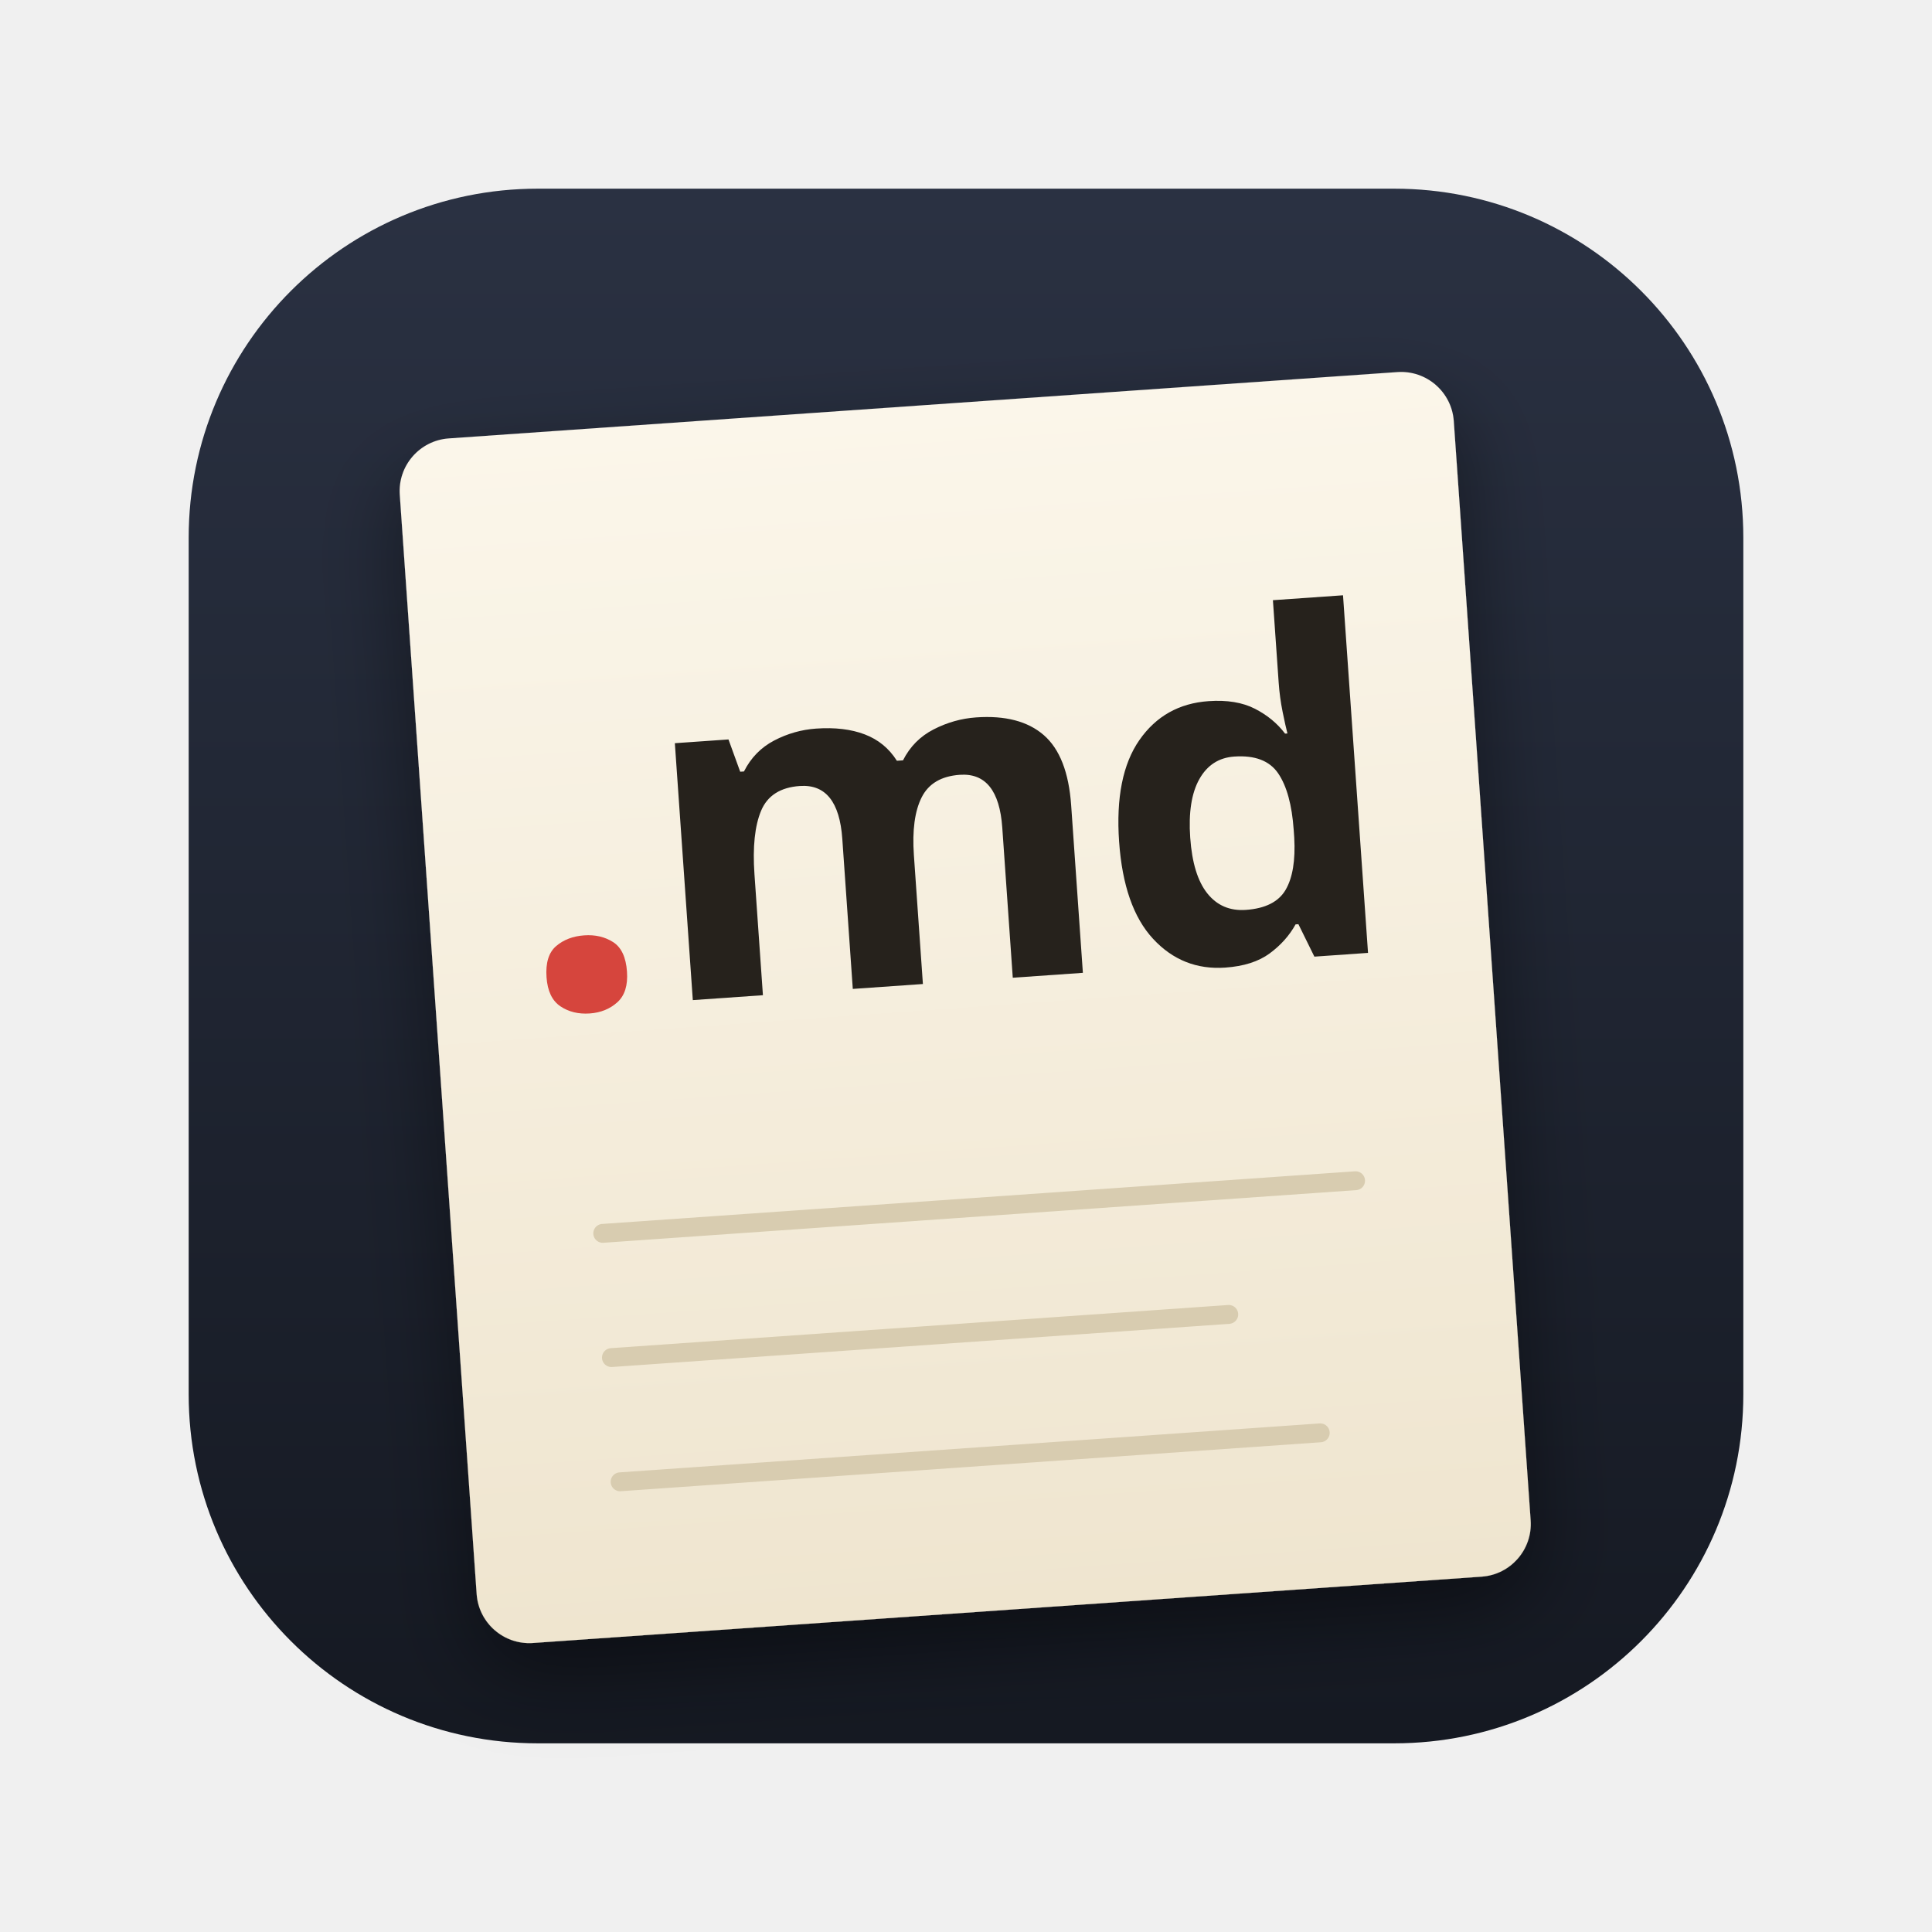
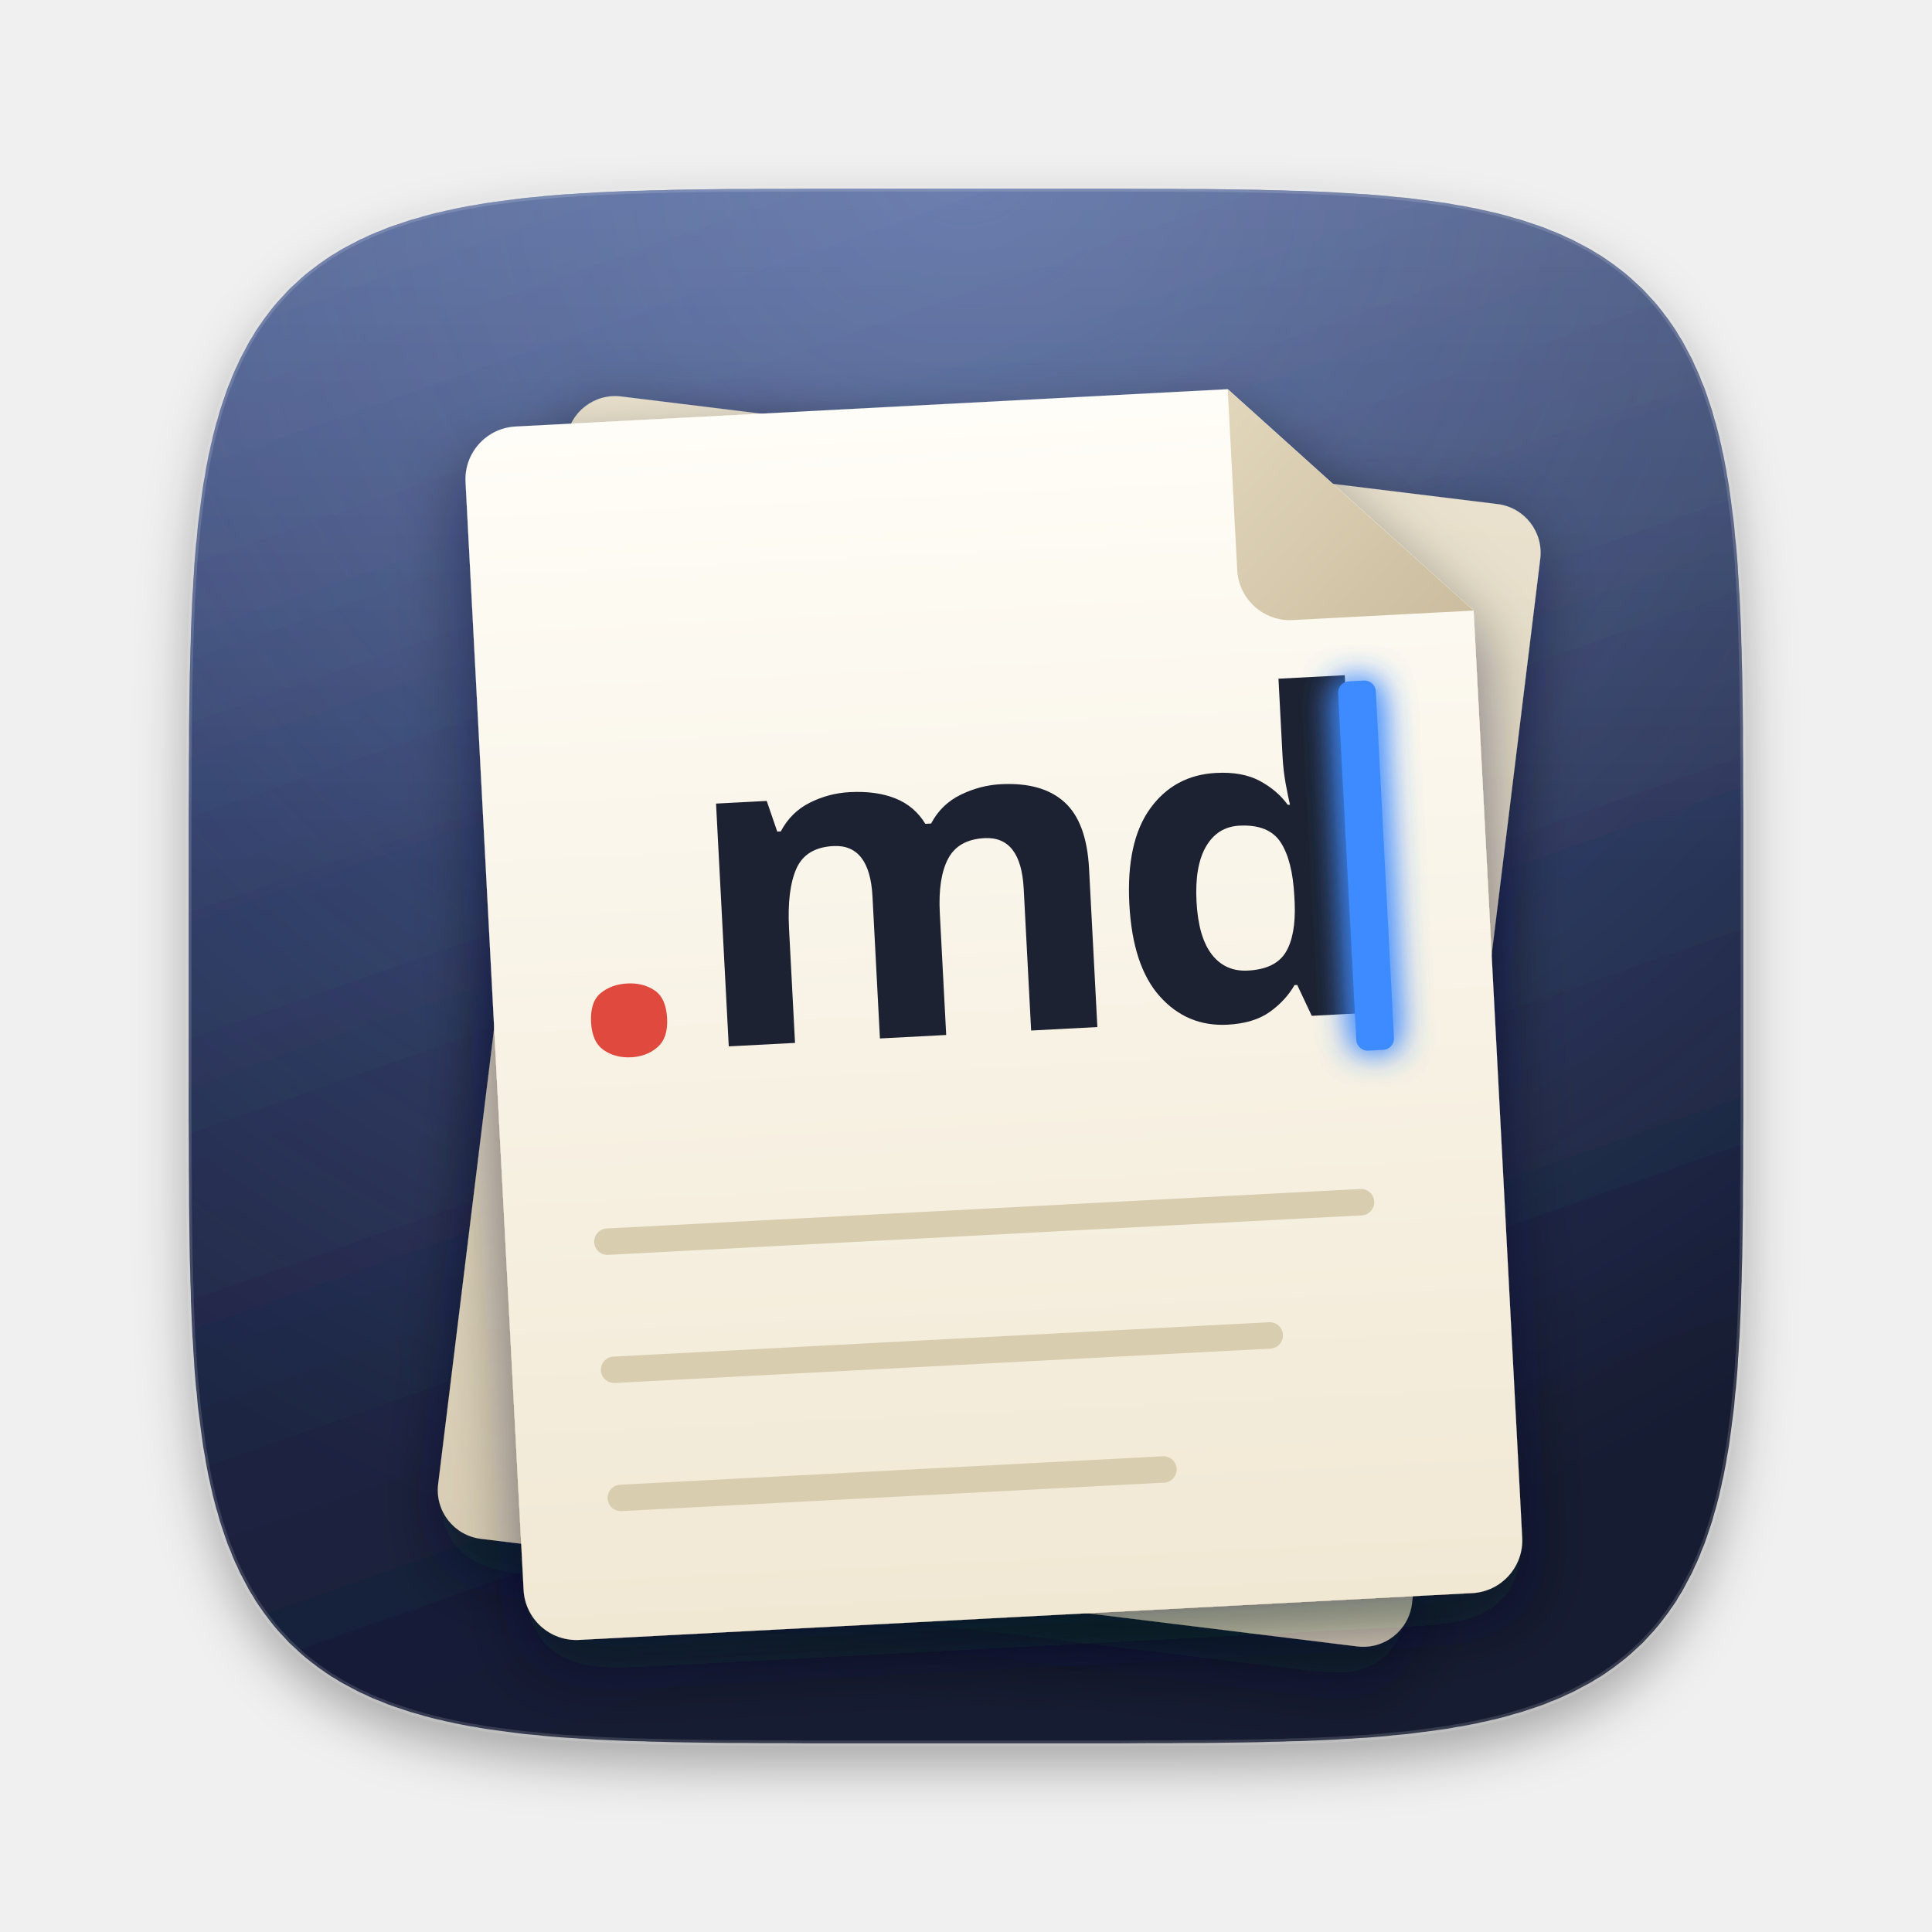
<svg xmlns="http://www.w3.org/2000/svg" width="1024" height="1024" viewBox="0 0 1024 1024">
  <defs>
-     <linearGradient id="bg" x1="0" y1="0" x2="0" y2="1">
-       <stop offset="0" stop-color="#2a3142" />
-       <stop offset="1" stop-color="#151922" />
+     <clipPath id="body">
+       <path d="M924.0,512.0 L924.0,573.8 L924.0,593.6 L923.9,608.0 L923.9,619.7 L923.8,629.7 L923.8,638.6 L923.7,646.6 L923.6,654.0 L923.5,660.9 L923.4,667.2 L923.2,673.3 L923.1,679.0 L922.9,684.4 L922.8,689.5 L922.6,694.5 L922.4,699.2 L922.2,703.8 L922.0,708.2 L921.7,712.4 L921.5,716.5 L921.2,720.5 L921.0,724.4 L920.7,728.2 L920.4,731.8 L920.1,735.4 L919.7,738.8 L919.4,742.2 L919.1,745.5 L918.7,748.8 L918.3,751.9 L917.9,755.0 L917.5,758.1 L917.1,761.0 L916.7,763.9 L916.3,766.8 L915.8,769.6 L915.3,772.3 L914.9,775.0 L914.4,777.6 L913.9,780.2 L913.4,782.8 L912.8,785.3 L912.3,787.8 L911.7,790.2 L911.2,792.6 L910.6,794.9 L910.0,797.2 L909.4,799.5 L908.7,801.7 L908.1,803.9 L907.5,806.1 L906.8,808.2 L906.1,810.3 L905.4,812.4 L904.7,814.5 L904.0,816.5 L903.3,818.5 L902.5,820.4 L901.7,822.3 L901.0,824.2 L900.2,826.1 L899.4,828.0 L898.5,829.8 L897.7,831.6 L896.9,833.4 L896.0,835.1 L895.1,836.8 L894.2,838.5 L893.3,840.2 L892.4,841.9 L891.5,843.5 L890.5,845.1 L889.5,846.7 L888.6,848.3 L887.6,849.8 L886.6,851.3 L885.5,852.8 L884.5,854.3 L883.4,855.8 L882.3,857.2 L881.2,858.7 L880.1,860.1 L879.0,861.5 L877.9,862.8 L876.7,864.2 L875.5,865.5 L874.3,866.8 L873.1,868.1 L871.9,869.4 L870.7,870.7 L869.4,871.9 L868.1,873.1 L866.8,874.3 L865.5,875.5 L864.2,876.7 L862.8,877.9 L861.5,879.0 L860.1,880.1 L858.7,881.2 L857.2,882.3 L855.8,883.4 L854.3,884.5 L852.8,885.5 L851.3,886.6 L849.8,887.6 L848.3,888.6 L846.7,889.5 L845.1,890.5 L843.5,891.5 L841.9,892.4 L840.2,893.3 L838.5,894.2 L836.8,895.1 L835.1,896.0 L833.4,896.9 L831.6,897.7 L829.8,898.5 L828.0,899.4 L826.1,900.2 L824.2,901.0 L822.3,901.7 L820.4,902.5 L818.5,903.3 L816.5,904.0 L814.5,904.7 L812.4,905.4 L810.3,906.1 L808.2,906.8 L806.1,907.5 L803.9,908.1 L801.7,908.7 L799.5,909.4 L797.2,910.0 L794.9,910.6 L792.6,911.2 L790.2,911.7 L787.8,912.3 L785.3,912.8 L782.8,913.4 L780.2,913.9 L777.6,914.4 L775.0,914.9 L772.3,915.3 L769.6,915.8 L766.8,916.3 L763.9,916.7 L761.0,917.1 L758.1,917.5 L755.0,917.9 L751.9,918.3 L748.8,918.7 L745.5,919.1 L742.2,919.4 L738.8,919.7 L735.4,920.1 L731.8,920.4 L728.2,920.7 L724.4,921.0 L720.5,921.2 L716.5,921.5 L712.4,921.7 L708.2,922.0 L703.8,922.2 L699.2,922.4 L694.5,922.6 L689.5,922.8 L684.4,922.9 L679.0,923.1 L673.3,923.2 L667.2,923.4 L660.9,923.5 L654.0,923.6 L646.6,923.7 L638.6,923.8 L629.7,923.8 L619.7,923.9 L608.0,923.9 L593.6,924.0 L573.8,924.0 L512.0,924.0 L450.2,924.0 L430.4,924.0 L416.0,923.9 L404.3,923.9 L394.3,923.8 L385.4,923.8 L377.4,923.7 L370.0,923.6 L363.1,923.5 L356.8,923.4 L350.7,923.2 L345.0,923.1 L339.6,922.9 L334.5,922.8 L329.5,922.6 L324.8,922.4 L320.2,922.2 L315.8,922.0 L311.6,921.7 L307.5,921.5 L303.5,921.2 L299.6,921.0 L295.8,920.7 L292.2,920.4 L288.6,920.1 L285.2,919.7 L281.8,919.4 L278.5,919.1 L275.2,918.7 L272.1,918.3 L269.0,917.9 L265.9,917.5 L263.0,917.1 L260.1,916.7 L257.2,916.3 L254.4,915.8 L251.7,915.3 L249.0,914.9 L246.4,914.4 L243.8,913.9 L241.2,913.4 L238.7,912.8 L236.2,912.3 L233.8,911.7 L231.4,911.2 L229.1,910.6 L226.8,910.0 L224.5,909.4 L222.3,908.7 L220.1,908.1 L217.9,907.5 L215.8,906.8 L213.7,906.1 L211.6,905.4 L209.5,904.7 L207.5,904.0 L205.5,903.3 L203.6,902.5 L201.7,901.7 L199.8,901.0 L197.9,900.2 L196.0,899.4 L194.2,898.5 L192.4,897.7 L190.6,896.9 L188.9,896.0 L187.2,895.1 L185.5,894.2 L183.8,893.3 L182.1,892.4 L180.5,891.5 L178.9,890.5 L177.3,889.5 L175.7,888.6 L174.2,887.6 L172.7,886.6 L171.2,885.5 L169.7,884.5 L168.2,883.4 L166.8,882.3 L165.3,881.2 L163.9,880.1 L162.5,879.0 L161.2,877.9 L159.8,876.7 L158.5,875.5 L157.2,874.3 L155.9,873.1 L154.6,871.9 L153.3,870.7 L152.1,869.4 L150.9,868.1 L149.7,866.8 L148.5,865.5 L147.3,864.2 L146.1,862.8 L145.0,861.5 L143.9,860.1 L142.8,858.7 L141.7,857.2 L140.6,855.8 L139.5,854.3 L138.5,852.8 L137.4,851.3 L136.4,849.8 L135.4,848.3 L134.5,846.7 L133.5,845.1 L132.5,843.5 L131.6,841.9 L130.7,840.2 L129.8,838.5 L128.9,836.8 L128.0,835.1 L127.1,833.4 L126.3,831.6 L125.5,829.8 L124.6,828.0 L123.8,826.1 L123.0,824.2 L122.3,822.3 L121.5,820.4 L120.7,818.5 L120.0,816.5 L119.3,814.5 L118.6,812.4 L117.9,810.3 L117.2,808.2 L116.5,806.1 L115.9,803.9 L115.3,801.7 L114.6,799.5 L114.0,797.2 L113.4,794.9 L112.8,792.6 L112.3,790.2 L111.7,787.8 L111.2,785.3 L110.6,782.8 L110.1,780.2 L109.6,777.6 L109.1,775.0 L108.7,772.3 L108.2,769.6 L107.7,766.8 L107.3,763.9 L106.9,761.0 L106.5,758.1 L106.1,755.0 L105.7,751.9 L105.3,748.8 L104.9,745.5 L104.6,742.2 L104.3,738.8 L103.9,735.4 L103.6,731.8 L103.3,728.2 L103.0,724.4 L102.8,720.5 L102.5,716.5 L102.3,712.4 L102.0,708.2 L101.8,703.8 L101.6,699.2 L101.4,694.5 L101.2,689.5 L101.1,684.4 L100.9,679.0 L100.8,673.3 L100.6,667.2 L100.5,660.9 L100.4,654.0 L100.3,646.6 L100.2,638.6 L100.2,629.7 L100.1,619.7 L100.1,608.0 L100.0,593.6 L100.0,573.8 L100.0,512.0 L100.0,450.2 L100.0,430.4 L100.1,416.0 L100.1,404.3 L100.2,394.3 L100.2,385.4 L100.3,377.4 L100.4,370.0 L100.5,363.1 L100.6,356.8 L100.8,350.7 L100.9,345.0 L101.1,339.6 L101.2,334.5 L101.4,329.5 L101.6,324.8 L101.8,320.2 L102.0,315.8 L102.3,311.6 L102.5,307.5 L102.8,303.5 L103.0,299.6 L103.3,295.8 L103.6,292.2 L103.9,288.6 L104.3,285.2 L104.6,281.8 L104.9,278.5 L105.3,275.2 L105.7,272.1 L106.1,269.0 L106.5,265.9 L106.9,263.0 L107.3,260.1 L107.7,257.2 L108.2,254.4 L108.7,251.7 L109.1,249.0 L109.6,246.4 L110.1,243.8 L110.6,241.2 L111.2,238.7 L111.7,236.2 L112.3,233.8 L112.8,231.4 L113.4,229.1 L114.0,226.8 L114.6,224.5 L115.3,222.3 L115.9,220.1 L116.5,217.9 L117.2,215.8 L117.9,213.7 L118.6,211.6 L119.3,209.5 L120.0,207.5 L120.7,205.5 L121.5,203.6 L122.3,201.7 L123.0,199.8 L123.8,197.9 L124.6,196.0 L125.5,194.2 L126.3,192.4 L127.1,190.6 L128.0,188.9 L128.9,187.2 L129.8,185.5 L130.7,183.8 L131.6,182.1 L132.5,180.5 L133.5,178.9 L134.5,177.3 L135.4,175.7 L136.4,174.2 L137.4,172.7 L138.5,171.2 L139.5,169.7 L140.6,168.2 L141.7,166.8 L142.8,165.3 L143.9,163.9 L145.0,162.5 L146.1,161.2 L147.3,159.8 L148.5,158.5 L149.7,157.2 L150.9,155.9 L152.1,154.6 L153.3,153.3 L154.6,152.1 L155.9,150.9 L157.2,149.7 L158.5,148.5 L159.8,147.3 L161.2,146.1 L162.5,145.0 L163.9,143.9 L165.3,142.8 L166.8,141.7 L168.2,140.6 L169.7,139.5 L171.2,138.5 L172.7,137.4 L174.2,136.4 L175.7,135.4 L177.3,134.5 L178.9,133.5 L180.5,132.5 L182.1,131.6 L183.8,130.7 L185.5,129.8 L187.2,128.9 L188.9,128.0 L190.6,127.1 L192.4,126.3 L194.2,125.5 L196.0,124.6 L197.9,123.8 L199.8,123.0 L201.7,122.3 L203.6,121.5 L205.5,120.7 L207.5,120.0 L209.5,119.3 L211.6,118.6 L213.7,117.9 L215.8,117.2 L217.9,116.5 L220.1,115.9 L222.3,115.3 L224.5,114.6 L226.8,114.0 L229.1,113.4 L231.4,112.8 L233.8,112.3 L236.2,111.7 L238.7,111.2 L241.2,110.6 L243.8,110.1 L246.4,109.6 L249.0,109.1 L251.7,108.7 L254.4,108.2 L257.2,107.7 L260.1,107.3 L263.0,106.9 L265.9,106.5 L269.0,106.1 L272.1,105.7 L275.2,105.3 L278.5,104.9 L281.8,104.6 L285.2,104.3 L288.6,103.9 L292.2,103.6 L295.8,103.3 L299.6,103.0 L303.5,102.8 L307.5,102.5 L311.6,102.3 L315.8,102.0 L320.2,101.8 L324.8,101.6 L329.5,101.4 L334.5,101.2 L339.6,101.1 L345.0,100.9 L350.7,100.8 L356.8,100.6 L363.1,100.5 L370.0,100.4 L377.4,100.3 L385.4,100.2 L394.3,100.2 L404.3,100.1 L416.0,100.1 L430.4,100.0 L450.2,100.0 L512.0,100.0 L573.8,100.0 L593.6,100.0 L608.0,100.1 L619.7,100.1 L629.7,100.2 L638.6,100.2 L646.6,100.3 L654.0,100.4 L660.9,100.5 L667.2,100.6 L673.3,100.8 L679.0,100.9 L684.4,101.1 L689.5,101.2 L694.5,101.4 L699.2,101.6 L703.8,101.8 L708.2,102.0 L712.4,102.3 L716.5,102.5 L720.5,102.8 L724.4,103.0 L728.2,103.3 L731.8,103.6 L735.4,103.9 L738.8,104.3 L742.2,104.6 L745.5,104.9 L748.8,105.3 L751.9,105.7 L755.0,106.1 L758.1,106.5 L761.0,106.9 L763.9,107.3 L766.8,107.7 L769.6,108.2 L772.3,108.7 L775.0,109.1 L777.6,109.6 L780.2,110.1 L782.8,110.6 L785.3,111.2 L787.8,111.7 L790.2,112.3 L792.6,112.8 L794.9,113.4 L797.2,114.0 L799.5,114.6 L801.7,115.3 L803.9,115.9 L806.1,116.5 L808.2,117.2 L810.3,117.9 L812.4,118.6 L814.5,119.3 L816.5,120.0 L818.5,120.7 L820.4,121.5 L822.3,122.3 L824.2,123.0 L826.1,123.8 L828.0,124.6 L829.8,125.5 L831.6,126.3 L833.4,127.1 L835.1,128.0 L836.8,128.9 L838.5,129.8 L840.2,130.7 L841.9,131.6 L843.5,132.5 L845.1,133.5 L846.7,134.5 L848.3,135.4 L849.8,136.4 L851.3,137.4 L852.8,138.5 L854.3,139.5 L855.8,140.6 L857.2,141.7 L858.7,142.8 L860.1,143.9 L861.5,145.0 L862.8,146.1 L864.2,147.3 L865.5,148.5 L866.8,149.7 L868.1,150.9 L869.4,152.1 L870.7,153.3 L871.9,154.6 L873.1,155.9 L874.3,157.2 L875.5,158.5 L876.7,159.8 L877.9,161.2 L879.0,162.5 L880.1,163.9 L881.2,165.3 L882.3,166.8 L883.4,168.2 L884.5,169.7 L885.5,171.2 L886.6,172.7 L887.6,174.2 L888.6,175.7 L889.5,177.3 L890.5,178.9 L891.5,180.5 L892.4,182.1 L893.3,183.8 L894.2,185.5 L895.1,187.2 L896.0,188.9 L896.9,190.6 L897.7,192.4 L898.5,194.2 L899.4,196.0 L900.2,197.9 L901.0,199.8 L901.7,201.7 L902.5,203.6 L903.3,205.5 L904.0,207.5 L904.7,209.5 L905.4,211.6 L906.1,213.7 L906.8,215.8 L907.5,217.9 L908.1,220.1 L908.7,222.3 L909.4,224.5 L910.0,226.8 L910.6,229.1 L911.2,231.4 L911.7,233.8 L912.3,236.2 L912.8,238.7 L913.4,241.2 L913.9,243.8 L914.4,246.4 L914.9,249.0 L915.3,251.7 L915.8,254.4 L916.3,257.2 L916.7,260.1 L917.1,263.0 L917.5,265.9 L917.9,269.0 L918.3,272.1 L918.7,275.2 L919.1,278.5 L919.4,281.8 L919.7,285.2 L920.1,288.6 L920.4,292.2 L920.7,295.8 L921.0,299.6 L921.2,303.5 L921.5,307.5 L921.7,311.6 L922.0,315.8 L922.2,320.2 L922.4,324.8 L922.6,329.5 L922.8,334.5 L922.9,339.6 L923.1,345.0 L923.2,350.7 L923.4,356.8 L923.5,363.1 L923.6,370.0 L923.7,377.4 L923.8,385.4 L923.8,394.3 L923.9,404.3 L923.9,416.0 L924.0,430.4 L924.0,450.2 Z" />
+     </clipPath>
+     <linearGradient id="bg" x1="0" y1="0" x2="0.35" y2="1">
+       <stop offset="0" stop-color="#3a4a7c" />
+       <stop offset="0.55" stop-color="#232c4d" />
+       <stop offset="1" stop-color="#141a31" />
+     </linearGradient>
+     <radialGradient id="glow" cx="0.5" cy="0.08" r="0.75">
+       <stop offset="0" stop-color="#8fb4ff" stop-opacity="0.35" />
+       <stop offset="1" stop-color="#8fb4ff" stop-opacity="0" />
+     </radialGradient>
+     <linearGradient id="shine" x1="0" y1="0" x2="0" y2="1">
+       <stop offset="0" stop-color="#fff" stop-opacity="0.18" />
+       <stop offset="0.45" stop-color="#fff" stop-opacity="0" />
    </linearGradient>
    <linearGradient id="paper" x1="0" y1="0" x2="0" y2="1">
-       <stop offset="0" stop-color="#fbf6ea" />
-       <stop offset="1" stop-color="#efe5cf" />
+       <stop offset="0" stop-color="#fffdf7" />
+       <stop offset="1" stop-color="#f1e8d4" />
    </linearGradient>
-     <filter id="shadow" x="-20%" y="-20%" width="140%" height="140%">
-       <feDropShadow dx="0" dy="18" stdDeviation="22" flood-color="#000" flood-opacity="0.45" />
+     <linearGradient id="paper2" x1="0" y1="0" x2="0" y2="1">
+       <stop offset="0" stop-color="#e9e1cd" />
+       <stop offset="1" stop-color="#d9ceb5" />
+     </linearGradient>
+     <linearGradient id="fold" x1="0" y1="0" x2="1" y2="1">
+       <stop offset="0" stop-color="#e2d6bc" />
+       <stop offset="1" stop-color="#cbbd9e" />
+     </linearGradient>
+     <filter id="iconShadow" x="-10%" y="-10%" width="120%" height="125%">
+       <feDropShadow dx="0" dy="12" stdDeviation="14" flood-color="#000" flood-opacity="0.32" />
+     </filter>
+     <filter id="sheetShadow" x="-20%" y="-20%" width="140%" height="140%">
+       <feDropShadow dx="0" dy="16" stdDeviation="18" flood-color="#05081a" flood-opacity="0.5" />
+     </filter>
+     <filter id="caretGlow" x="-200%" y="-50%" width="500%" height="200%">
+       <feGaussianBlur stdDeviation="9" result="b" />
+       <feMerge>
+         <feMergeNode in="b" />
+         <feMergeNode in="b" />
+         <feMergeNode in="SourceGraphic" />
+       </feMerge>
    </filter>
  </defs>
-   <rect x="100" y="100" width="824" height="824" rx="185" fill="url(#bg)" />
-   <g filter="url(#shadow)" transform="rotate(-4 512 540)">
-     <rect x="232" y="214" width="560" height="640" rx="28" fill="url(#paper)" />
-     <g stroke="#d8ccb0" stroke-width="10" stroke-linecap="round">
-       <line x1="312" y1="640" x2="712" y2="640" />
-       <line x1="312" y1="706" x2="640" y2="706" />
-       <line x1="312" y1="772" x2="684" y2="772" />
+   <g filter="url(#iconShadow)">
+     <path d="M924.0,512.0 L924.0,573.8 L924.0,593.6 L923.9,608.0 L923.9,619.7 L923.8,629.7 L923.8,638.6 L923.7,646.6 L923.6,654.0 L923.5,660.9 L923.4,667.2 L923.2,673.3 L923.1,679.0 L922.9,684.4 L922.8,689.5 L922.6,694.5 L922.4,699.2 L922.2,703.8 L922.0,708.2 L921.7,712.4 L921.5,716.5 L921.2,720.5 L921.0,724.4 L920.7,728.2 L920.4,731.8 L920.1,735.4 L919.7,738.8 L919.4,742.2 L919.1,745.5 L918.7,748.8 L918.3,751.9 L917.9,755.0 L917.5,758.1 L917.1,761.0 L916.7,763.9 L916.3,766.8 L915.8,769.6 L915.3,772.3 L914.9,775.0 L914.4,777.6 L913.9,780.2 L913.4,782.8 L912.8,785.3 L912.3,787.8 L911.7,790.2 L911.2,792.6 L910.6,794.9 L910.0,797.2 L909.4,799.5 L908.7,801.7 L908.1,803.9 L907.5,806.1 L906.8,808.2 L906.1,810.3 L905.4,812.4 L904.7,814.5 L904.0,816.5 L903.3,818.5 L902.5,820.4 L901.7,822.3 L901.0,824.2 L900.2,826.1 L899.4,828.0 L898.5,829.8 L897.7,831.6 L896.9,833.4 L896.0,835.1 L895.1,836.8 L894.2,838.5 L893.3,840.2 L892.4,841.9 L891.5,843.5 L890.5,845.1 L889.5,846.7 L888.6,848.3 L887.6,849.8 L886.6,851.3 L885.5,852.8 L884.5,854.3 L883.4,855.8 L882.3,857.2 L881.2,858.7 L880.1,860.1 L879.0,861.5 L877.9,862.8 L876.7,864.2 L875.5,865.5 L874.3,866.8 L873.1,868.1 L871.9,869.4 L870.7,870.7 L869.4,871.9 L868.1,873.1 L866.8,874.3 L865.5,875.5 L864.2,876.7 L862.8,877.9 L861.5,879.0 L860.1,880.1 L858.7,881.2 L857.2,882.3 L855.8,883.4 L854.3,884.5 L852.8,885.5 L851.3,886.6 L849.8,887.6 L848.3,888.6 L846.7,889.5 L845.1,890.5 L843.5,891.5 L841.9,892.4 L840.2,893.3 L838.5,894.2 L836.8,895.1 L835.1,896.0 L833.4,896.9 L831.6,897.7 L829.8,898.5 L828.0,899.4 L826.1,900.2 L824.2,901.0 L822.3,901.7 L820.4,902.5 L818.5,903.3 L816.5,904.0 L814.5,904.7 L812.4,905.4 L810.3,906.1 L808.2,906.8 L806.1,907.5 L803.9,908.1 L801.7,908.7 L799.5,909.4 L797.2,910.0 L794.9,910.6 L792.6,911.2 L790.2,911.7 L787.8,912.3 L785.3,912.8 L782.8,913.4 L780.2,913.9 L777.6,914.4 L775.0,914.9 L772.3,915.3 L769.6,915.8 L766.8,916.3 L763.9,916.7 L761.0,917.1 L758.1,917.5 L755.0,917.9 L751.9,918.3 L748.8,918.7 L745.5,919.1 L742.2,919.4 L738.8,919.7 L735.4,920.1 L731.8,920.4 L728.2,920.7 L724.4,921.0 L720.5,921.2 L716.5,921.5 L712.4,921.7 L708.2,922.0 L703.8,922.2 L699.2,922.4 L694.5,922.6 L689.5,922.8 L684.4,922.9 L679.0,923.1 L673.3,923.2 L667.2,923.4 L660.9,923.5 L654.0,923.6 L646.6,923.7 L638.6,923.8 L629.7,923.8 L619.7,923.9 L608.0,923.9 L593.6,924.0 L573.8,924.0 L512.0,924.0 L450.2,924.0 L430.4,924.0 L416.0,923.9 L404.3,923.9 L394.3,923.8 L385.4,923.8 L377.4,923.7 L370.0,923.6 L363.1,923.5 L356.8,923.4 L350.7,923.2 L345.0,923.1 L339.6,922.9 L334.5,922.8 L329.5,922.6 L324.8,922.4 L320.2,922.2 L315.8,922.0 L311.6,921.7 L307.5,921.5 L303.5,921.2 L299.6,921.0 L295.8,920.7 L292.2,920.4 L288.6,920.1 L285.2,919.7 L281.8,919.4 L278.5,919.1 L275.2,918.7 L272.1,918.3 L269.0,917.9 L265.9,917.5 L263.0,917.1 L260.1,916.7 L257.2,916.3 L254.4,915.8 L251.7,915.3 L249.0,914.9 L246.4,914.4 L243.8,913.9 L241.2,913.4 L238.7,912.8 L236.2,912.3 L233.8,911.7 L231.4,911.2 L229.1,910.6 L226.8,910.0 L224.5,909.4 L222.3,908.7 L220.1,908.1 L217.9,907.5 L215.8,906.8 L213.7,906.1 L211.6,905.4 L209.5,904.7 L207.5,904.0 L205.5,903.3 L203.6,902.5 L201.7,901.7 L199.8,901.0 L197.9,900.2 L196.0,899.4 L194.2,898.5 L192.4,897.7 L190.6,896.9 L188.9,896.0 L187.2,895.1 L185.5,894.2 L183.8,893.3 L182.1,892.4 L180.5,891.5 L178.9,890.5 L177.3,889.5 L175.7,888.6 L174.2,887.6 L172.7,886.6 L171.2,885.5 L169.7,884.5 L168.2,883.4 L166.8,882.3 L165.3,881.2 L163.9,880.1 L162.5,879.0 L161.2,877.9 L159.8,876.7 L158.5,875.5 L157.2,874.3 L155.9,873.1 L154.6,871.9 L153.3,870.7 L152.1,869.4 L150.9,868.1 L149.7,866.8 L148.5,865.5 L147.3,864.2 L146.1,862.8 L145.0,861.5 L143.9,860.1 L142.8,858.7 L141.7,857.2 L140.6,855.8 L139.5,854.3 L138.5,852.8 L137.4,851.3 L136.4,849.8 L135.4,848.3 L134.5,846.7 L133.5,845.1 L132.5,843.5 L131.6,841.9 L130.7,840.2 L129.8,838.5 L128.9,836.8 L128.0,835.1 L127.1,833.4 L126.3,831.6 L125.5,829.8 L124.6,828.0 L123.8,826.1 L123.0,824.2 L122.3,822.3 L121.5,820.4 L120.7,818.5 L120.0,816.5 L119.3,814.5 L118.6,812.4 L117.9,810.3 L117.2,808.2 L116.5,806.1 L115.9,803.9 L115.3,801.7 L114.6,799.5 L114.0,797.2 L113.4,794.9 L112.8,792.6 L112.3,790.2 L111.7,787.8 L111.2,785.3 L110.6,782.8 L110.1,780.2 L109.6,777.6 L109.1,775.0 L108.7,772.3 L108.2,769.6 L107.7,766.8 L107.3,763.9 L106.9,761.0 L106.5,758.1 L106.1,755.0 L105.7,751.9 L105.3,748.8 L104.9,745.5 L104.6,742.2 L104.3,738.8 L103.9,735.4 L103.6,731.8 L103.3,728.2 L103.0,724.4 L102.8,720.5 L102.5,716.5 L102.3,712.4 L102.0,708.2 L101.8,703.8 L101.6,699.2 L101.4,694.5 L101.2,689.5 L101.1,684.4 L100.9,679.0 L100.8,673.3 L100.6,667.2 L100.5,660.9 L100.4,654.0 L100.3,646.6 L100.2,638.6 L100.2,629.7 L100.1,619.7 L100.1,608.0 L100.0,593.6 L100.0,573.8 L100.0,512.0 L100.0,450.2 L100.0,430.4 L100.1,416.0 L100.1,404.3 L100.2,394.3 L100.2,385.4 L100.3,377.4 L100.4,370.0 L100.5,363.1 L100.6,356.8 L100.8,350.7 L100.9,345.0 L101.1,339.6 L101.2,334.5 L101.4,329.5 L101.6,324.8 L101.8,320.2 L102.0,315.8 L102.3,311.6 L102.5,307.5 L102.8,303.5 L103.0,299.6 L103.3,295.8 L103.6,292.2 L103.9,288.6 L104.3,285.2 L104.6,281.8 L104.9,278.5 L105.3,275.2 L105.7,272.1 L106.1,269.0 L106.5,265.9 L106.9,263.0 L107.3,260.1 L107.7,257.2 L108.2,254.4 L108.7,251.7 L109.1,249.0 L109.6,246.4 L110.1,243.8 L110.6,241.2 L111.2,238.7 L111.7,236.2 L112.3,233.8 L112.8,231.4 L113.4,229.1 L114.0,226.8 L114.6,224.5 L115.3,222.3 L115.9,220.1 L116.5,217.9 L117.2,215.8 L117.9,213.7 L118.6,211.6 L119.3,209.5 L120.0,207.5 L120.7,205.5 L121.5,203.6 L122.3,201.7 L123.0,199.8 L123.8,197.9 L124.6,196.0 L125.5,194.2 L126.3,192.4 L127.1,190.6 L128.0,188.9 L128.9,187.2 L129.8,185.5 L130.7,183.8 L131.6,182.1 L132.5,180.5 L133.5,178.9 L134.5,177.3 L135.4,175.7 L136.4,174.2 L137.4,172.7 L138.5,171.2 L139.5,169.7 L140.6,168.2 L141.7,166.8 L142.8,165.3 L143.9,163.9 L145.0,162.5 L146.1,161.2 L147.3,159.8 L148.5,158.5 L149.7,157.2 L150.9,155.9 L152.1,154.6 L153.3,153.3 L154.6,152.1 L155.9,150.9 L157.2,149.7 L158.5,148.5 L159.8,147.3 L161.2,146.1 L162.5,145.0 L163.9,143.9 L165.3,142.8 L166.8,141.7 L168.2,140.6 L169.7,139.5 L171.2,138.5 L172.7,137.4 L174.2,136.4 L175.7,135.4 L177.3,134.5 L178.9,133.5 L180.5,132.5 L182.1,131.6 L183.8,130.7 L185.5,129.8 L187.2,128.9 L188.9,128.0 L190.6,127.1 L192.4,126.3 L194.2,125.5 L196.0,124.6 L197.9,123.8 L199.8,123.0 L201.7,122.3 L203.6,121.5 L205.5,120.7 L207.5,120.0 L209.5,119.3 L211.6,118.6 L213.7,117.9 L215.8,117.2 L217.9,116.5 L220.1,115.9 L222.3,115.3 L224.5,114.6 L226.8,114.0 L229.1,113.4 L231.4,112.8 L233.8,112.3 L236.2,111.7 L238.7,111.2 L241.2,110.6 L243.8,110.1 L246.4,109.6 L249.0,109.1 L251.7,108.7 L254.4,108.2 L257.2,107.7 L260.1,107.3 L263.0,106.9 L265.9,106.5 L269.0,106.1 L272.1,105.7 L275.2,105.3 L278.5,104.9 L281.8,104.6 L285.2,104.3 L288.6,103.9 L292.2,103.6 L295.8,103.3 L299.6,103.0 L303.5,102.8 L307.5,102.5 L311.6,102.3 L315.8,102.0 L320.2,101.8 L324.8,101.6 L329.5,101.4 L334.5,101.2 L339.6,101.1 L345.0,100.9 L350.7,100.8 L356.8,100.6 L363.1,100.5 L370.0,100.4 L377.4,100.3 L385.4,100.2 L394.3,100.2 L404.3,100.1 L416.0,100.1 L430.4,100.0 L450.2,100.0 L512.0,100.0 L573.8,100.0 L593.6,100.0 L608.0,100.1 L619.7,100.1 L629.7,100.2 L638.6,100.2 L646.6,100.3 L654.0,100.4 L660.9,100.5 L667.2,100.6 L673.3,100.8 L679.0,100.9 L684.4,101.1 L689.5,101.2 L694.5,101.4 L699.2,101.6 L703.8,101.8 L708.2,102.0 L712.4,102.3 L716.5,102.5 L720.5,102.8 L724.4,103.0 L728.2,103.3 L731.8,103.6 L735.4,103.9 L738.8,104.3 L742.2,104.6 L745.5,104.9 L748.8,105.3 L751.9,105.7 L755.0,106.1 L758.1,106.5 L761.0,106.9 L763.9,107.3 L766.8,107.7 L769.6,108.2 L772.3,108.7 L775.0,109.1 L777.6,109.6 L780.2,110.1 L782.8,110.6 L785.3,111.2 L787.8,111.7 L790.2,112.3 L792.6,112.8 L794.9,113.4 L797.2,114.0 L799.5,114.6 L801.7,115.3 L803.9,115.9 L806.1,116.5 L808.2,117.2 L810.3,117.9 L812.4,118.6 L814.5,119.3 L816.5,120.0 L818.5,120.7 L820.4,121.5 L822.3,122.3 L824.2,123.0 L826.1,123.8 L828.0,124.6 L829.8,125.5 L831.6,126.3 L833.4,127.1 L835.1,128.0 L836.8,128.9 L838.5,129.8 L840.2,130.7 L841.9,131.6 L843.5,132.5 L845.1,133.5 L846.7,134.5 L848.3,135.4 L849.8,136.4 L851.3,137.4 L852.8,138.5 L854.3,139.5 L855.8,140.6 L857.2,141.7 L858.7,142.8 L860.1,143.9 L861.5,145.0 L862.8,146.1 L864.2,147.3 L865.5,148.5 L866.8,149.7 L868.1,150.9 L869.4,152.1 L870.7,153.3 L871.9,154.6 L873.1,155.9 L874.3,157.2 L875.5,158.5 L876.7,159.8 L877.9,161.2 L879.0,162.5 L880.1,163.9 L881.2,165.3 L882.3,166.8 L883.4,168.2 L884.5,169.7 L885.5,171.2 L886.6,172.7 L887.6,174.2 L888.6,175.7 L889.5,177.3 L890.5,178.9 L891.5,180.5 L892.4,182.1 L893.3,183.8 L894.2,185.5 L895.1,187.2 L896.0,188.9 L896.9,190.6 L897.7,192.4 L898.5,194.2 L899.4,196.0 L900.2,197.9 L901.0,199.8 L901.7,201.7 L902.5,203.6 L903.3,205.5 L904.0,207.5 L904.7,209.5 L905.4,211.6 L906.1,213.7 L906.8,215.8 L907.5,217.9 L908.1,220.1 L908.7,222.3 L909.4,224.5 L910.0,226.8 L910.6,229.1 L911.2,231.4 L911.7,233.8 L912.3,236.2 L912.8,238.7 L913.4,241.2 L913.9,243.8 L914.4,246.4 L914.9,249.0 L915.3,251.7 L915.8,254.4 L916.3,257.2 L916.7,260.1 L917.1,263.0 L917.5,265.9 L917.9,269.0 L918.3,272.1 L918.7,275.2 L919.1,278.5 L919.4,281.8 L919.7,285.2 L920.1,288.6 L920.4,292.2 L920.7,295.8 L921.0,299.6 L921.2,303.5 L921.5,307.5 L921.7,311.6 L922.0,315.8 L922.2,320.2 L922.4,324.8 L922.6,329.5 L922.8,334.5 L922.9,339.6 L923.1,345.0 L923.2,350.7 L923.4,356.8 L923.5,363.1 L923.6,370.0 L923.7,377.4 L923.8,385.4 L923.8,394.3 L923.9,404.3 L923.9,416.0 L924.0,430.4 L924.0,450.2 Z" fill="url(#bg)" />
+   </g>
+   <g clip-path="url(#body)">
+     <rect width="1024" height="1024" fill="url(#glow)" />
+     <rect width="1024" height="1024" fill="url(#shine)" />
+     <g filter="url(#sheetShadow)" transform="rotate(7 520 560)">
+       <rect x="262" y="236" width="520" height="610" rx="26" fill="url(#paper2)" />
    </g>
-     <text x="512" y="520" text-anchor="middle" font-family="Courier Prime" font-weight="700" font-size="250" fill="#26231f" letter-spacing="-6">
-       <tspan fill="#d6453d">.</tspan>md</text>
+     <g filter="url(#sheetShadow)" transform="rotate(-3 512 540)">
+       <path d="M262 214 H668 L792 338 V830 a28 28 0 0 1 -28 28 H290 a28 28 0 0 1 -28 -28 V242 a28 28 0 0 1 28 -28 Z" fill="url(#paper)" />
+       <path d="M668 214 V310 a28 28 0 0 0 28 28 H792 Z" fill="url(#fold)" />
+       <text x="300" y="548" font-family="Courier Prime" font-weight="700" font-size="236" fill="#1f2230" letter-spacing="-8">
+         <tspan fill="#e0483e">.</tspan>md</text>
+       <rect x="718" y="372" width="20" height="196" rx="6" fill="#3d8bff" filter="url(#caretGlow)" />
+       <g stroke="#d9cdb0" stroke-width="14" stroke-linecap="round">
+         <line x1="316" y1="648" x2="716" y2="648" />
+         <line x1="316" y1="716" x2="664" y2="716" />
+         <line x1="316" y1="784" x2="604" y2="784" />
+       </g>
+     </g>
  </g>
+   <path d="M924.0,512.0 L924.0,573.8 L924.0,593.6 L923.9,608.0 L923.9,619.7 L923.8,629.7 L923.8,638.6 L923.7,646.6 L923.6,654.0 L923.5,660.9 L923.4,667.2 L923.2,673.3 L923.1,679.0 L922.9,684.4 L922.8,689.5 L922.6,694.5 L922.4,699.2 L922.2,703.8 L922.0,708.2 L921.7,712.4 L921.5,716.5 L921.2,720.5 L921.0,724.4 L920.7,728.2 L920.4,731.8 L920.1,735.4 L919.7,738.8 L919.4,742.2 L919.1,745.5 L918.7,748.8 L918.3,751.9 L917.9,755.0 L917.5,758.1 L917.1,761.0 L916.7,763.9 L916.3,766.8 L915.8,769.6 L915.3,772.3 L914.9,775.0 L914.4,777.6 L913.9,780.2 L913.4,782.8 L912.8,785.3 L912.3,787.8 L911.7,790.2 L911.2,792.6 L910.6,794.9 L910.0,797.2 L909.4,799.5 L908.7,801.7 L908.1,803.9 L907.5,806.1 L906.8,808.2 L906.1,810.3 L905.4,812.4 L904.7,814.5 L904.0,816.5 L903.3,818.5 L902.5,820.4 L901.7,822.3 L901.0,824.2 L900.2,826.1 L899.4,828.0 L898.5,829.8 L897.7,831.6 L896.9,833.4 L896.0,835.1 L895.1,836.8 L894.2,838.5 L893.3,840.2 L892.4,841.9 L891.5,843.5 L890.5,845.1 L889.5,846.7 L888.6,848.3 L887.6,849.8 L886.6,851.3 L885.5,852.8 L884.5,854.3 L883.4,855.8 L882.3,857.2 L881.2,858.7 L880.1,860.1 L879.0,861.5 L877.9,862.8 L876.7,864.2 L875.5,865.5 L874.3,866.8 L873.1,868.1 L871.9,869.4 L870.7,870.7 L869.4,871.9 L868.1,873.1 L866.8,874.3 L865.5,875.5 L864.2,876.7 L862.8,877.9 L861.5,879.0 L860.1,880.1 L858.7,881.2 L857.2,882.3 L855.8,883.4 L854.3,884.5 L852.8,885.5 L851.3,886.6 L849.8,887.6 L848.3,888.6 L846.7,889.5 L845.1,890.5 L843.5,891.5 L841.9,892.4 L840.2,893.3 L838.5,894.2 L836.8,895.1 L835.1,896.0 L833.4,896.9 L831.6,897.7 L829.8,898.5 L828.0,899.4 L826.1,900.2 L824.2,901.0 L822.3,901.7 L820.4,902.5 L818.5,903.3 L816.5,904.0 L814.5,904.7 L812.4,905.4 L810.3,906.1 L808.2,906.8 L806.1,907.5 L803.9,908.1 L801.7,908.7 L799.5,909.4 L797.2,910.0 L794.9,910.6 L792.6,911.2 L790.2,911.7 L787.8,912.3 L785.3,912.8 L782.8,913.4 L780.2,913.9 L777.6,914.4 L775.0,914.9 L772.3,915.3 L769.6,915.8 L766.8,916.3 L763.9,916.7 L761.0,917.1 L758.1,917.5 L755.0,917.9 L751.9,918.3 L748.8,918.7 L745.5,919.1 L742.2,919.4 L738.8,919.7 L735.4,920.1 L731.8,920.4 L728.2,920.7 L724.4,921.0 L720.5,921.2 L716.5,921.5 L712.4,921.7 L708.2,922.0 L703.8,922.2 L699.2,922.4 L694.5,922.6 L689.5,922.8 L684.4,922.9 L679.0,923.1 L673.3,923.2 L667.2,923.4 L660.9,923.5 L654.0,923.6 L646.6,923.7 L638.6,923.8 L629.7,923.8 L619.7,923.9 L608.0,923.9 L593.6,924.0 L573.8,924.0 L512.0,924.0 L450.2,924.0 L430.4,924.0 L416.0,923.9 L404.3,923.9 L394.3,923.8 L385.4,923.8 L377.4,923.7 L370.0,923.6 L363.1,923.5 L356.8,923.4 L350.7,923.2 L345.0,923.1 L339.6,922.9 L334.5,922.8 L329.5,922.6 L324.8,922.4 L320.2,922.2 L315.8,922.0 L311.6,921.7 L307.5,921.5 L303.5,921.2 L299.6,921.0 L295.8,920.7 L292.2,920.4 L288.6,920.1 L285.2,919.7 L281.8,919.4 L278.5,919.1 L275.2,918.7 L272.1,918.3 L269.0,917.9 L265.9,917.5 L263.0,917.1 L260.1,916.7 L257.2,916.3 L254.4,915.8 L251.7,915.3 L249.0,914.9 L246.4,914.4 L243.8,913.9 L241.2,913.4 L238.7,912.8 L236.2,912.3 L233.8,911.7 L231.4,911.2 L229.1,910.6 L226.8,910.0 L224.5,909.4 L222.3,908.7 L220.1,908.1 L217.9,907.5 L215.8,906.8 L213.7,906.1 L211.6,905.4 L209.5,904.7 L207.5,904.0 L205.5,903.3 L203.6,902.5 L201.7,901.7 L199.8,901.0 L197.9,900.2 L196.0,899.4 L194.2,898.5 L192.4,897.7 L190.6,896.9 L188.9,896.0 L187.2,895.1 L185.5,894.2 L183.8,893.3 L182.1,892.4 L180.5,891.5 L178.9,890.5 L177.3,889.5 L175.7,888.6 L174.2,887.6 L172.7,886.6 L171.2,885.5 L169.7,884.5 L168.2,883.4 L166.8,882.3 L165.3,881.2 L163.9,880.1 L162.5,879.0 L161.2,877.9 L159.8,876.7 L158.5,875.5 L157.2,874.3 L155.9,873.1 L154.6,871.9 L153.3,870.7 L152.1,869.4 L150.9,868.1 L149.7,866.8 L148.5,865.5 L147.3,864.2 L146.1,862.8 L145.0,861.5 L143.9,860.1 L142.8,858.7 L141.7,857.2 L140.6,855.8 L139.5,854.3 L138.5,852.8 L137.4,851.3 L136.4,849.8 L135.4,848.3 L134.5,846.7 L133.5,845.1 L132.5,843.5 L131.6,841.9 L130.7,840.2 L129.8,838.5 L128.9,836.8 L128.0,835.1 L127.1,833.4 L126.3,831.6 L125.5,829.8 L124.6,828.0 L123.8,826.1 L123.0,824.2 L122.3,822.3 L121.5,820.4 L120.7,818.5 L120.0,816.5 L119.3,814.5 L118.6,812.4 L117.9,810.3 L117.2,808.2 L116.5,806.1 L115.9,803.9 L115.3,801.7 L114.6,799.5 L114.0,797.2 L113.4,794.9 L112.8,792.6 L112.3,790.2 L111.7,787.8 L111.2,785.3 L110.6,782.8 L110.1,780.2 L109.6,777.6 L109.1,775.0 L108.7,772.3 L108.2,769.6 L107.7,766.8 L107.3,763.9 L106.9,761.0 L106.5,758.1 L106.1,755.0 L105.7,751.9 L105.3,748.8 L104.9,745.5 L104.6,742.2 L104.3,738.8 L103.9,735.4 L103.6,731.8 L103.3,728.2 L103.0,724.4 L102.8,720.5 L102.5,716.5 L102.3,712.4 L102.0,708.2 L101.8,703.8 L101.6,699.2 L101.4,694.5 L101.2,689.5 L101.1,684.4 L100.9,679.0 L100.8,673.3 L100.6,667.2 L100.5,660.9 L100.4,654.0 L100.3,646.6 L100.2,638.6 L100.2,629.7 L100.1,619.7 L100.1,608.0 L100.0,593.6 L100.0,573.8 L100.0,512.0 L100.0,450.2 L100.0,430.4 L100.1,416.0 L100.1,404.3 L100.2,394.3 L100.2,385.4 L100.3,377.4 L100.4,370.0 L100.5,363.1 L100.6,356.8 L100.8,350.7 L100.9,345.0 L101.1,339.6 L101.2,334.5 L101.4,329.5 L101.6,324.8 L101.8,320.2 L102.0,315.8 L102.3,311.6 L102.5,307.5 L102.8,303.5 L103.0,299.6 L103.3,295.8 L103.6,292.2 L103.9,288.6 L104.3,285.2 L104.6,281.8 L104.9,278.5 L105.3,275.2 L105.7,272.1 L106.1,269.0 L106.5,265.9 L106.9,263.0 L107.3,260.1 L107.7,257.2 L108.2,254.4 L108.7,251.7 L109.1,249.0 L109.6,246.4 L110.1,243.8 L110.6,241.2 L111.2,238.7 L111.7,236.2 L112.3,233.8 L112.8,231.4 L113.4,229.1 L114.0,226.8 L114.6,224.5 L115.3,222.3 L115.9,220.1 L116.5,217.9 L117.2,215.8 L117.9,213.7 L118.6,211.6 L119.3,209.5 L120.0,207.5 L120.7,205.5 L121.5,203.6 L122.3,201.7 L123.0,199.8 L123.8,197.9 L124.6,196.0 L125.5,194.2 L126.3,192.4 L127.1,190.6 L128.0,188.9 L128.9,187.2 L129.8,185.5 L130.7,183.8 L131.6,182.1 L132.5,180.5 L133.5,178.9 L134.5,177.3 L135.4,175.7 L136.4,174.2 L137.4,172.7 L138.5,171.2 L139.5,169.7 L140.6,168.2 L141.7,166.8 L142.8,165.3 L143.9,163.9 L145.0,162.5 L146.1,161.2 L147.3,159.8 L148.5,158.5 L149.7,157.2 L150.9,155.9 L152.1,154.6 L153.3,153.3 L154.6,152.1 L155.9,150.9 L157.2,149.7 L158.5,148.5 L159.8,147.3 L161.2,146.1 L162.5,145.0 L163.9,143.9 L165.3,142.8 L166.8,141.7 L168.2,140.6 L169.7,139.5 L171.2,138.5 L172.7,137.4 L174.2,136.4 L175.7,135.4 L177.3,134.5 L178.9,133.5 L180.5,132.5 L182.1,131.6 L183.8,130.7 L185.5,129.8 L187.2,128.9 L188.9,128.0 L190.6,127.1 L192.4,126.3 L194.2,125.5 L196.0,124.6 L197.9,123.8 L199.8,123.0 L201.7,122.3 L203.6,121.5 L205.5,120.7 L207.5,120.0 L209.5,119.3 L211.6,118.6 L213.7,117.9 L215.8,117.2 L217.9,116.5 L220.1,115.9 L222.3,115.3 L224.5,114.6 L226.8,114.0 L229.1,113.4 L231.4,112.8 L233.8,112.3 L236.2,111.7 L238.7,111.2 L241.2,110.6 L243.8,110.1 L246.4,109.6 L249.0,109.1 L251.7,108.7 L254.4,108.2 L257.2,107.7 L260.1,107.3 L263.0,106.9 L265.9,106.5 L269.0,106.1 L272.1,105.7 L275.2,105.3 L278.5,104.9 L281.8,104.6 L285.2,104.3 L288.6,103.9 L292.2,103.6 L295.8,103.3 L299.6,103.0 L303.5,102.8 L307.5,102.5 L311.6,102.3 L315.8,102.0 L320.2,101.8 L324.8,101.6 L329.5,101.4 L334.5,101.2 L339.6,101.1 L345.0,100.9 L350.7,100.8 L356.8,100.6 L363.1,100.5 L370.0,100.4 L377.4,100.3 L385.4,100.2 L394.3,100.2 L404.3,100.1 L416.0,100.1 L430.4,100.0 L450.2,100.0 L512.0,100.0 L573.8,100.0 L593.6,100.0 L608.0,100.1 L619.7,100.1 L629.7,100.2 L638.6,100.2 L646.6,100.3 L654.0,100.4 L660.9,100.5 L667.2,100.6 L673.3,100.8 L679.0,100.9 L684.4,101.1 L689.5,101.2 L694.5,101.4 L699.2,101.6 L703.8,101.8 L708.2,102.0 L712.4,102.3 L716.5,102.5 L720.5,102.8 L724.4,103.0 L728.2,103.3 L731.8,103.6 L735.4,103.9 L738.8,104.3 L742.2,104.6 L745.5,104.9 L748.8,105.3 L751.9,105.7 L755.0,106.1 L758.1,106.5 L761.0,106.9 L763.9,107.3 L766.8,107.7 L769.6,108.2 L772.3,108.7 L775.0,109.1 L777.6,109.6 L780.2,110.1 L782.8,110.6 L785.3,111.2 L787.8,111.7 L790.2,112.3 L792.6,112.8 L794.9,113.4 L797.2,114.0 L799.5,114.6 L801.7,115.3 L803.9,115.9 L806.1,116.5 L808.2,117.2 L810.3,117.9 L812.4,118.6 L814.5,119.3 L816.5,120.0 L818.5,120.7 L820.4,121.5 L822.3,122.3 L824.2,123.0 L826.1,123.8 L828.0,124.6 L829.8,125.5 L831.6,126.3 L833.4,127.1 L835.1,128.0 L836.8,128.9 L838.5,129.8 L840.2,130.7 L841.9,131.6 L843.5,132.5 L845.1,133.5 L846.7,134.5 L848.3,135.4 L849.8,136.4 L851.3,137.4 L852.8,138.5 L854.3,139.5 L855.8,140.6 L857.2,141.7 L858.7,142.8 L860.1,143.9 L861.5,145.0 L862.8,146.1 L864.2,147.3 L865.5,148.5 L866.8,149.7 L868.1,150.9 L869.4,152.1 L870.7,153.3 L871.9,154.6 L873.1,155.9 L874.3,157.2 L875.5,158.5 L876.7,159.8 L877.9,161.2 L879.0,162.5 L880.1,163.9 L881.2,165.3 L882.3,166.8 L883.4,168.2 L884.5,169.7 L885.5,171.2 L886.6,172.7 L887.6,174.2 L888.6,175.7 L889.5,177.3 L890.5,178.9 L891.5,180.5 L892.4,182.1 L893.3,183.8 L894.2,185.5 L895.1,187.2 L896.0,188.9 L896.9,190.6 L897.7,192.4 L898.5,194.2 L899.4,196.0 L900.2,197.9 L901.0,199.8 L901.7,201.7 L902.5,203.6 L903.3,205.5 L904.0,207.5 L904.7,209.5 L905.4,211.6 L906.1,213.7 L906.8,215.8 L907.5,217.9 L908.1,220.1 L908.7,222.3 L909.4,224.5 L910.0,226.8 L910.6,229.1 L911.2,231.4 L911.7,233.8 L912.3,236.2 L912.8,238.7 L913.4,241.2 L913.9,243.8 L914.4,246.4 L914.9,249.0 L915.3,251.7 L915.8,254.4 L916.3,257.2 L916.7,260.1 L917.1,263.0 L917.5,265.9 L917.9,269.0 L918.3,272.1 L918.7,275.2 L919.1,278.5 L919.4,281.8 L919.7,285.2 L920.1,288.6 L920.4,292.2 L920.7,295.8 L921.0,299.6 L921.2,303.5 L921.5,307.5 L921.7,311.6 L922.0,315.8 L922.2,320.2 L922.4,324.8 L922.6,329.5 L922.8,334.5 L922.9,339.6 L923.1,345.0 L923.2,350.7 L923.4,356.8 L923.5,363.1 L923.6,370.0 L923.7,377.4 L923.8,385.4 L923.8,394.3 L923.9,404.3 L923.9,416.0 L924.0,430.4 L924.0,450.2 Z" fill="none" stroke="#ffffff" stroke-opacity="0.14" stroke-width="3" />
</svg>
